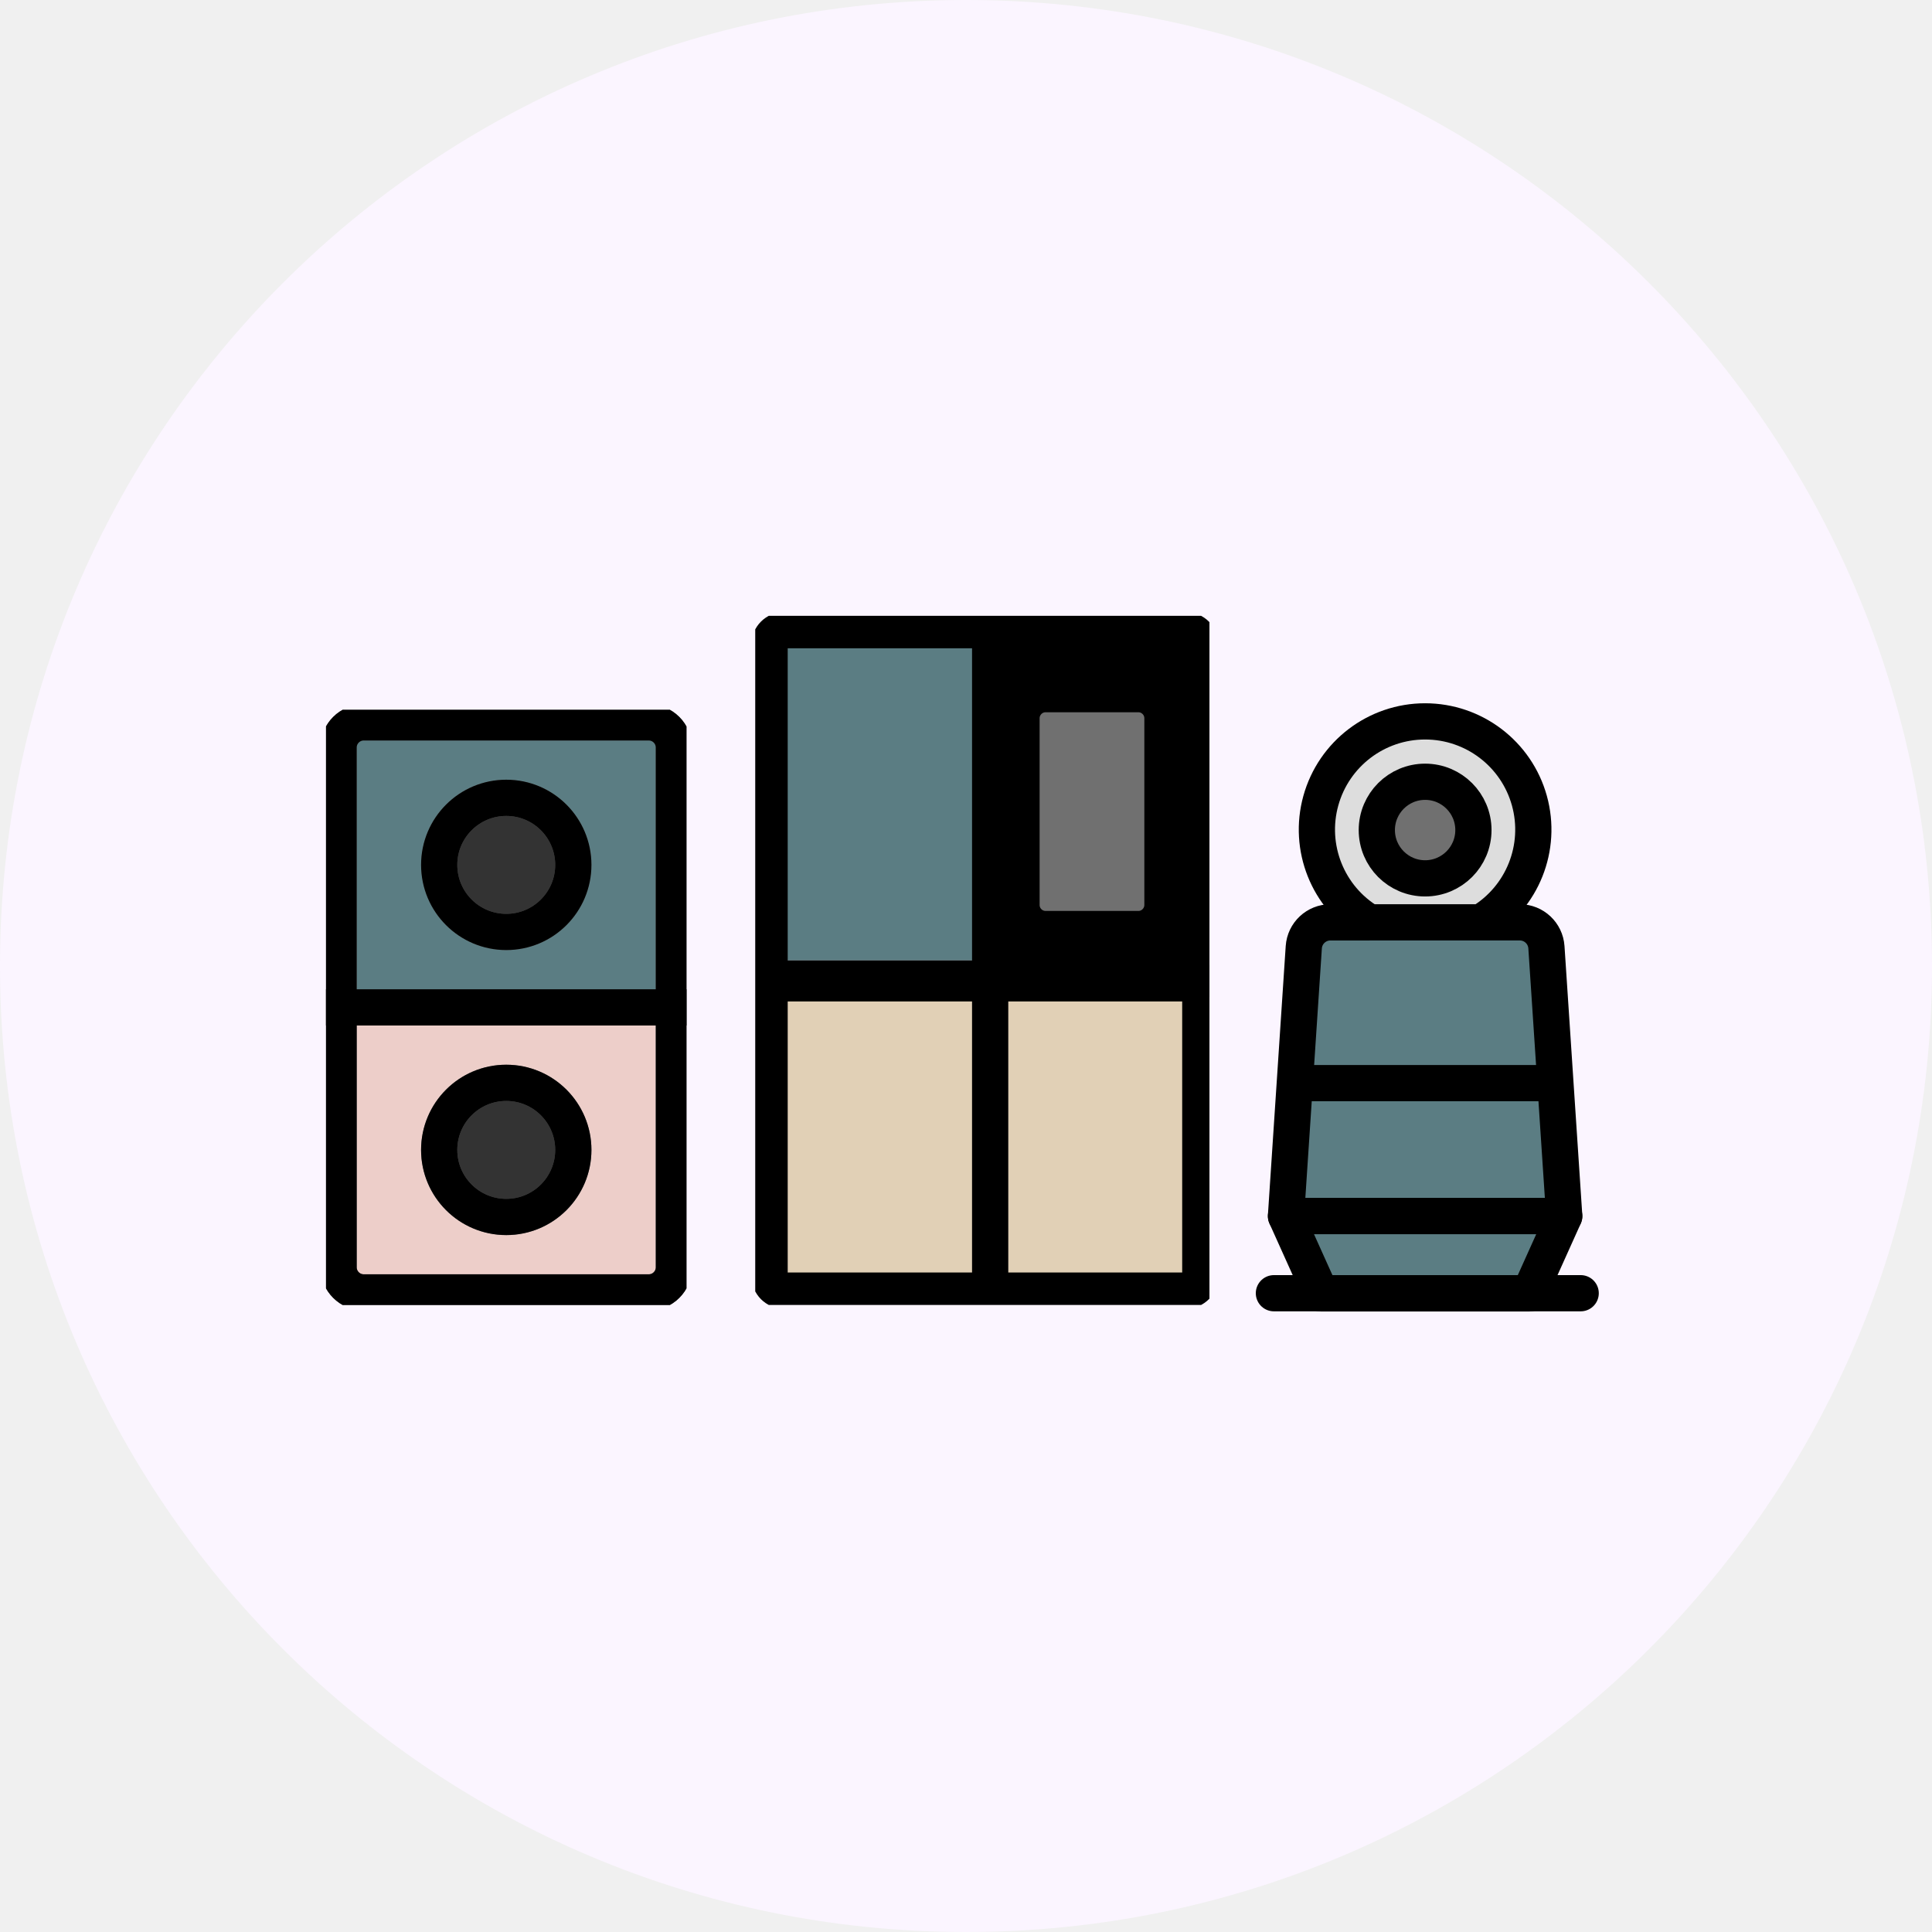
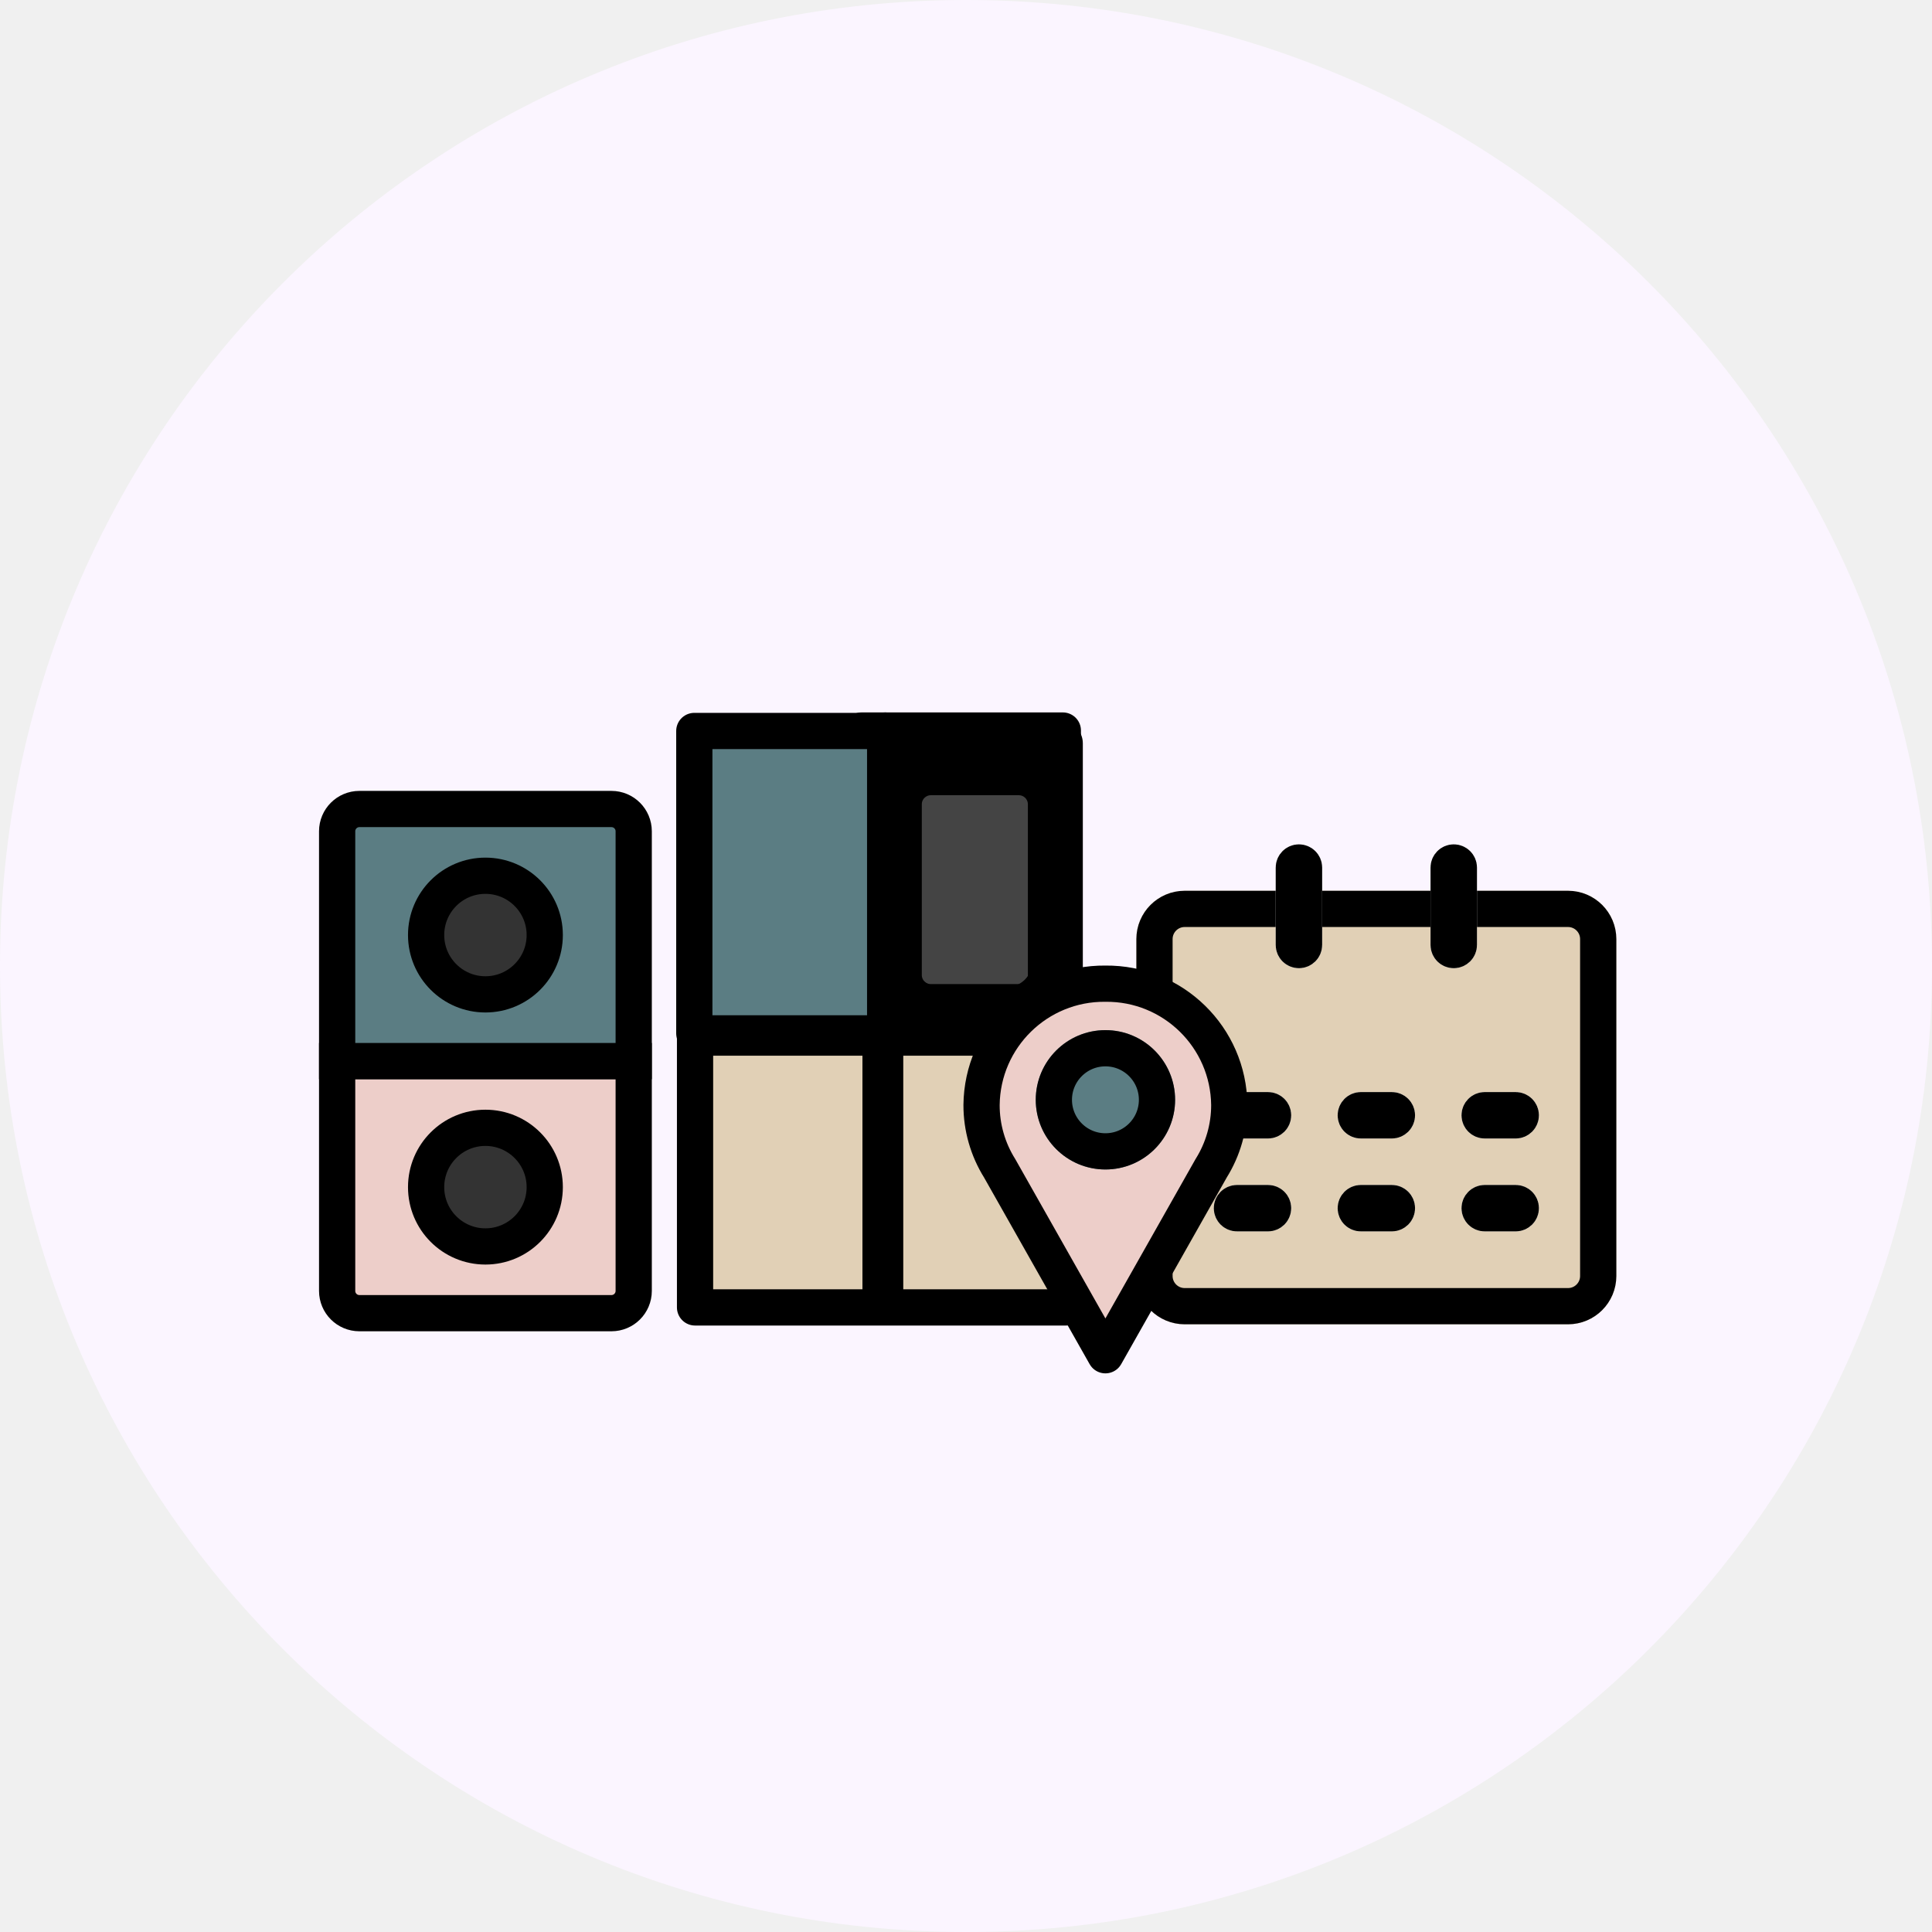
<svg xmlns="http://www.w3.org/2000/svg" width="160" height="160" viewBox="0 0 160 160">
-   <defs>
-     <clipPath id="clip-path">
-       <rect id="사각형_254" data-name="사각형 254" width="37.616" height="57.072" fill="none" stroke="#707070" stroke-width="3" />
-     </clipPath>
-     <clipPath id="clip-path-2">
-       <rect id="사각형_256" data-name="사각형 256" width="29.851" height="49.29" fill="none" stroke="#707070" stroke-width="3" />
-     </clipPath>
-   </defs>
  <g id="booking_img01" transform="translate(-387 -314)">
    <circle id="타원_37" data-name="타원 37" cx="80" cy="80" r="80" transform="translate(387 314)" fill="#fbf5ff" />
-     <g id="그룹_392" data-name="그룹 392" transform="translate(414 365)">
-       <g id="그룹_374" data-name="그룹 374" transform="translate(35.545)">
-         <rect id="사각형_251" data-name="사각형 251" width="16.862" height="28.536" transform="translate(19.456 1.297)" />
+     <g id="icon_step02" transform="translate(6.103 6.607)">
+       <g id="그룹_380" data-name="그룹 380" transform="translate(475.007 377.318)">
+         <g id="사각형_257" data-name="사각형 257" transform="translate(0 3.846)" fill="#e1d0b6" stroke="#000" stroke-width="3">
+           <rect width="39.747" height="35.901" rx="4" stroke="none" />
+           <rect x="1.5" y="1.5" width="36.747" height="32.901" rx="2.5" fill="none" />
+         </g>
+         <g id="그룹_822" data-name="그룹 822" transform="translate(11.539 0)">
+           <g id="사각형_259" data-name="사각형 259" transform="translate(0)" fill="#fff" stroke="#000" stroke-width="3">
+             <rect width="3.846" height="10.257" rx="1.923" stroke="none" />
+             <rect x="1.5" y="1.5" width="0.846" height="7.257" rx="0.423" fill="none" />
+           </g>
+           <g id="사각형_277" data-name="사각형 277" transform="translate(12.822)" fill="#fff" stroke="#000" stroke-width="3">
+             <rect width="3.846" height="10.257" rx="1.923" stroke="none" />
+             <rect x="1.5" y="1.5" width="0.846" height="7.257" rx="0.423" fill="none" />
+           </g>
+         </g>
+         <g id="그룹_379" data-name="그룹 379" transform="translate(6.411 20.515)">
+           <g id="사각형_263" data-name="사각형 263" fill="#fff" stroke="#000" stroke-width="3">
+             <rect width="6.411" height="3.846" rx="1.923" stroke="none" />
+             <rect x="1.5" y="1.5" width="3.411" height="0.846" rx="0.423" fill="none" />
+           </g>
+           <g id="사각형_267" data-name="사각형 267" transform="translate(0 7.693)" fill="#fff" stroke="#000" stroke-width="3">
+             <rect width="6.411" height="3.846" rx="1.923" stroke="none" />
+             <rect x="1.5" y="1.5" width="3.411" height="0.846" rx="0.423" fill="none" />
+           </g>
+           <g id="사각형_264" data-name="사각형 264" transform="translate(10.257)" fill="#fff" stroke="#000" stroke-width="3">
+             <rect width="6.411" height="3.846" rx="1.923" stroke="none" />
+             <rect x="1.5" y="1.5" width="3.411" height="0.846" rx="0.423" fill="none" />
+           </g>
+           <g id="사각형_597" data-name="사각형 597" transform="translate(20.515)" fill="#fff" stroke="#000" stroke-width="3">
+             <rect width="6.411" height="3.846" rx="1.923" stroke="none" />
+             <rect x="1.5" y="1.5" width="3.411" height="0.846" rx="0.423" fill="none" />
+           </g>
+           <g id="사각형_268" data-name="사각형 268" transform="translate(10.257 7.693)" fill="#fff" stroke="#000" stroke-width="3">
+             <rect width="6.411" height="3.846" rx="1.923" stroke="none" />
+             <rect x="1.5" y="1.5" width="3.411" height="0.846" rx="0.423" fill="none" />
+           </g>
+           <g id="사각형_596" data-name="사각형 596" transform="translate(20.515 7.693)" fill="#fff" stroke="#000" stroke-width="3">
+             <rect width="6.411" height="3.846" rx="1.923" stroke="none" />
+             <rect x="1.5" y="1.5" width="3.411" height="0.846" rx="0.423" fill="none" />
+           </g>
+         </g>
+         <g id="사각형_261" data-name="사각형 261" transform="translate(0 12.822)" fill="none" stroke="#000" stroke-width="3">
+           <rect width="38.465" height="3" stroke="none" />
+           <rect x="1.5" y="1.5" width="35.465" fill="none" />
+         </g>
+       </g>
+       <g id="그룹_821" data-name="그룹 821" transform="translate(407.897 373.471)">
+         <g id="그룹_851" data-name="그룹 851">
+           <path id="패스_136" data-name="패스 136" d="M.75,17.75H25.31V36.784a1.843,1.843,0,0,1-1.842,1.842H2.592A1.843,1.843,0,0,1,.75,36.784Z" transform="translate(0.171 4.047)" fill="#edcec9" stroke="#000" stroke-width="3" fill-rule="evenodd" />
+           <path id="패스_137" data-name="패스 137" d="M.75,17.75H25.31V36.784a1.843,1.843,0,0,1-1.842,1.842H2.592A1.843,1.843,0,0,1,.75,36.784Z" transform="translate(0.171 4.047)" fill="none" stroke="#000" stroke-width="1.5" />
+           <path id="패스_138" data-name="패스 138" d="M2.592.75H23.468A1.843,1.843,0,0,1,25.31,2.592V21.626H.75V2.592A1.843,1.843,0,0,1,2.592.75" transform="translate(0.171 0.171)" fill="#5b7d83" stroke="#000" stroke-width="3" fill-rule="evenodd" />
+           <path id="패스_139" data-name="패스 139" d="M2.592.75H23.468A1.843,1.843,0,0,1,25.31,2.592V21.626H.75V2.592A1.843,1.843,0,0,1,2.592.75Z" transform="translate(0.171 0.171)" fill="none" stroke="#000" stroke-width="1.5" />
+           <path id="패스_140" data-name="패스 140" d="M11.662,5.25A4.912,4.912,0,1,1,6.75,10.162,4.912,4.912,0,0,1,11.662,5.25" transform="translate(1.539 1.197)" fill="#333" fill-rule="evenodd" />
+           <circle id="타원_39" data-name="타원 39" cx="4.912" cy="4.912" r="4.912" transform="translate(8.289 6.447)" fill="none" stroke="#000" stroke-width="3" />
+           <path id="패스_141" data-name="패스 141" d="M11.662,22.25A4.912,4.912,0,1,1,6.75,27.162a4.912,4.912,0,0,1,4.912-4.912" transform="translate(1.539 5.073)" fill="#333" fill-rule="evenodd" />
+           <circle id="타원_40" data-name="타원 40" cx="4.912" cy="4.912" r="4.912" transform="translate(8.289 27.323)" fill="none" stroke="#000" stroke-width="3" />
+         </g>
+       </g>
+       <g id="그룹_823" data-name="그룹 823" transform="translate(437.061 366.786)">
+         <rect id="사각형_251" data-name="사각형 251" width="16.668" height="28.208" transform="translate(15.188 1.107)" stroke="#000" stroke-linecap="round" stroke-linejoin="round" stroke-width="3" />
        <g id="그룹_373" data-name="그룹 373">
-           <g id="그룹_372" data-name="그룹 372" clip-path="url(#clip-path)">
-             <path id="패스_126" data-name="패스 126" d="M16.378,4h6.341A2.379,2.379,0,0,1,25.1,6.378V20.646a2.379,2.379,0,0,1-2.378,2.378H16.378A2.379,2.379,0,0,1,14,20.646V6.378A2.379,2.379,0,0,1,16.378,4" transform="translate(8.195 2.341)" fill="#707070" fill-rule="evenodd" />
-             <rect id="사각형_252" data-name="사각형 252" width="11.674" height="19.456" rx="2" transform="translate(22.051 6.485)" fill="none" stroke="#000" stroke-width="3" />
-             <path id="패스_127" data-name="패스 127" d="M1,19H18.439V44.365H1Zm17.439,0H35.877V44.365H18.439Z" transform="translate(0.585 11.121)" fill="#e1d0b6" fill-rule="evenodd" />
-             <rect id="사각형_253" data-name="사각형 253" width="18.159" height="27.239" transform="translate(1.297 1.297)" fill="#5b7d83" />
-             <path id="패스_128" data-name="패스 128" d="M35.231.75H1.939A1.191,1.191,0,0,0,.75,1.939V54.255a1.191,1.191,0,0,0,1.189,1.189H35.231a1.191,1.191,0,0,0,1.189-1.189V1.939A1.191,1.191,0,0,0,35.231.75Z" transform="translate(0.439 0.439)" fill="none" stroke="#000" stroke-width="3" />
-             <path id="패스_129" data-name="패스 129" d="M1.152,18H35.707c.636,0,1.152.763,1.152,1.7s-.516,1.7-1.152,1.7H1.152C.516,21.4,0,20.642,0,19.7S.516,18,1.152,18" transform="translate(1.189 10.536)" fill-rule="evenodd" />
-             <path id="패스_191" data-name="패스 191" d="M0,0V54.478" transform="translate(19.456 1.297)" fill="none" stroke="#000" stroke-width="3" />
+           <g id="그룹_852" data-name="그룹 852">
+             <path id="패스_126" data-name="패스 126" d="M16.095,4h5.587a2.1,2.1,0,0,1,2.095,2.095v12.57a2.1,2.1,0,0,1-2.095,2.095H16.095A2.1,2.1,0,0,1,14,18.665V6.095A2.1,2.1,0,0,1,16.095,4" transform="translate(5.553 1.587)" fill="#444" fill-rule="evenodd" />
+             <rect id="사각형_252" data-name="사각형 252" width="10.284" height="17.141" rx="1.5" transform="translate(19.426 5.714)" fill="none" stroke="#000" stroke-width="1.5" />
+             <path id="패스_127" data-name="패스 127" d="M1,19H16.363V41.346H1Zm15.363,0H31.726V41.346H16.363Z" transform="translate(0.397 7.536)" fill="#e1d0b6" stroke="#000" stroke-linecap="round" stroke-linejoin="round" stroke-width="3" fill-rule="evenodd" />
+             <rect id="사각형_253" data-name="사각형 253" width="15.998" height="25.044" transform="translate(1.336 1.143)" fill="#5b7d83" stroke="#000" stroke-linecap="round" stroke-linejoin="round" stroke-width="3" />
+             <path id="패스_128" data-name="패스 128" d="M31.127.75H1.8A1.049,1.049,0,0,0,.75,1.8V47.886A1.049,1.049,0,0,0,1.8,48.934H31.127a1.049,1.049,0,0,0,1.047-1.047V1.8A1.049,1.049,0,0,0,31.127.75Z" transform="translate(0.587 0.357)" fill="none" stroke="#000" stroke-width="1.5" />
+             <path id="패스_129" data-name="패스 129" d="M1.015,18H31.457a1.048,1.048,0,0,1,0,2.095H1.015a1.048,1.048,0,0,1,0-2.095" transform="translate(1.048 7.139)" fill-rule="evenodd" />
+             <line id="선_25" data-name="선 25" y2="47" transform="translate(17.141 1.107)" fill="none" stroke="#000" stroke-linecap="round" stroke-width="3" />
          </g>
        </g>
      </g>
-       <g id="그룹_378" data-name="그룹 378" transform="translate(0 7.783)">
-         <g id="그룹_377" data-name="그룹 377" clip-path="url(#clip-path-2)">
-           <path id="패스_136" data-name="패스 136" d="M.75,17.75H28.519V39.271a2.083,2.083,0,0,1-2.083,2.083H2.833A2.083,2.083,0,0,1,.75,39.271Z" transform="translate(0.291 6.895)" fill="#edcec9" stroke="#707070" stroke-width="3" fill-rule="evenodd" />
-           <path id="패스_137" data-name="패스 137" d="M.75,17.75H28.519V39.271a2.083,2.083,0,0,1-2.083,2.083H2.833A2.083,2.083,0,0,1,.75,39.271Z" transform="translate(0.291 6.895)" fill="none" stroke="#000" stroke-width="3" />
-           <path id="패스_138" data-name="패스 138" d="M2.833.75h23.6a2.083,2.083,0,0,1,2.083,2.083V24.353H.75V2.833A2.083,2.083,0,0,1,2.833.75" transform="translate(0.291 0.291)" fill="#5b7d83" stroke="#707070" stroke-width="3" fill-rule="evenodd" />
-           <path id="패스_139" data-name="패스 139" d="M2.833.75h23.6a2.083,2.083,0,0,1,2.083,2.083V24.353H.75V2.833A2.083,2.083,0,0,1,2.833.75Z" transform="translate(0.291 0.291)" fill="none" stroke="#000" stroke-width="3" />
-           <path id="패스_140" data-name="패스 140" d="M12.3,5.25A5.554,5.554,0,1,1,6.75,10.8,5.554,5.554,0,0,1,12.3,5.25" transform="translate(2.622 2.039)" fill="#333" stroke="#707070" stroke-width="3" fill-rule="evenodd" />
-           <circle id="타원_39" data-name="타원 39" cx="5.554" cy="5.554" r="5.554" transform="translate(9.372 7.289)" fill="none" stroke="#000" stroke-width="3" />
-           <path id="패스_141" data-name="패스 141" d="M12.3,22.25A5.554,5.554,0,1,1,6.75,27.8,5.554,5.554,0,0,1,12.3,22.25" transform="translate(2.622 8.643)" fill="#333" stroke="#707070" stroke-width="3" fill-rule="evenodd" />
-           <circle id="타원_40" data-name="타원 40" cx="5.554" cy="5.554" r="5.554" transform="translate(9.372 30.893)" fill="none" stroke="#000" stroke-width="3" />
+       <g id="그룹_382" data-name="그룹 382" transform="translate(462.185 388.857)">
+         <path id="합치기_9" data-name="합치기 9" d="M1.5,15.29A9.851,9.851,0,0,1,0,10.048,10.154,10.154,0,0,1,10.257,0,10.155,10.155,0,0,1,20.515,10.048a9.86,9.86,0,0,1-1.5,5.238L10.257,30.772Z" transform="translate(0 0)" fill="#edcec9" stroke="#000" stroke-linecap="round" stroke-linejoin="round" stroke-width="3" />
+         <g id="타원_42" data-name="타원 42" transform="translate(4.489 3.847)" fill="#5b7d83" stroke="#000" stroke-width="3">
+           <circle cx="5.77" cy="5.77" r="5.77" stroke="none" />
+           <circle cx="5.77" cy="5.77" r="4.27" fill="none" />
        </g>
-       </g>
-       <g id="그룹_477" data-name="그룹 477" transform="translate(77.015 7.296)">
-         <rect id="사각형_357" data-name="사각형 357" width="30" height="51" transform="translate(-0.158 0.132)" fill="none" />
-         <circle id="타원_94" data-name="타원 94" cx="9" cy="9" r="9" transform="translate(4.985 1.704)" fill="#ddd" />
-         <path id="패스_192" data-name="패스 192" d="M4.827,38.861c0-.2-2.979-6.2-2.979-6.2H24.541l-2.64,6.2Z" transform="translate(1.137 9.64)" fill="#5b7d83" />
-         <path id="패스_193" data-name="패스 193" d="M4.093,14.37l2.66-.725H21.259l1.33.725.845,3.143,1.33,19.7v1.088H1.918Z" transform="translate(1.08 4.31)" fill="#5b7d83" />
-         <path id="패스_195" data-name="패스 195" d="M5.427,17.393H21.118a2.209,2.209,0,0,1,2.2,2.062l1.328,20.061.146,2.2H1.75L3.224,19.456A2.209,2.209,0,0,1,5.427,17.393ZM13.272.75a8.962,8.962,0,0,1,4.617,16.643h3.229a2.209,2.209,0,0,1,2.2,2.062l1.474,22.262H1.75L3.224,19.456a2.209,2.209,0,0,1,2.2-2.062H8.656A8.962,8.962,0,0,1,13.272.75Z" transform="translate(0.735 0.696)" fill="none" stroke="#000" stroke-linecap="round" stroke-linejoin="round" stroke-width="3" />
-         <path id="패스_196" data-name="패스 196" d="M11.75,12.75a4,4,0,1,0-4-4,4,4,0,0,0,4,4" transform="translate(2.257 1.696)" fill="#707070" stroke="#000" stroke-width="3" fill-rule="evenodd" />
-         <path id="패스_197" data-name="패스 197" d="M1.75,32.75H24.794l-2.881,6.4H4.631Z" transform="translate(0.735 9.665)" fill="none" stroke="#000" stroke-linecap="round" stroke-linejoin="round" stroke-width="3" />
-         <line id="선_44" data-name="선 44" x2="19.974" transform="translate(4.511 31.404)" fill="none" stroke="#000" stroke-linecap="round" stroke-linejoin="round" stroke-width="3" />
-         <line id="선_45" data-name="선 45" x2="25.405" transform="translate(1.485 48.803)" fill="none" stroke="#000" stroke-linecap="round" stroke-linejoin="round" stroke-width="3" />
      </g>
    </g>
  </g>
</svg>
